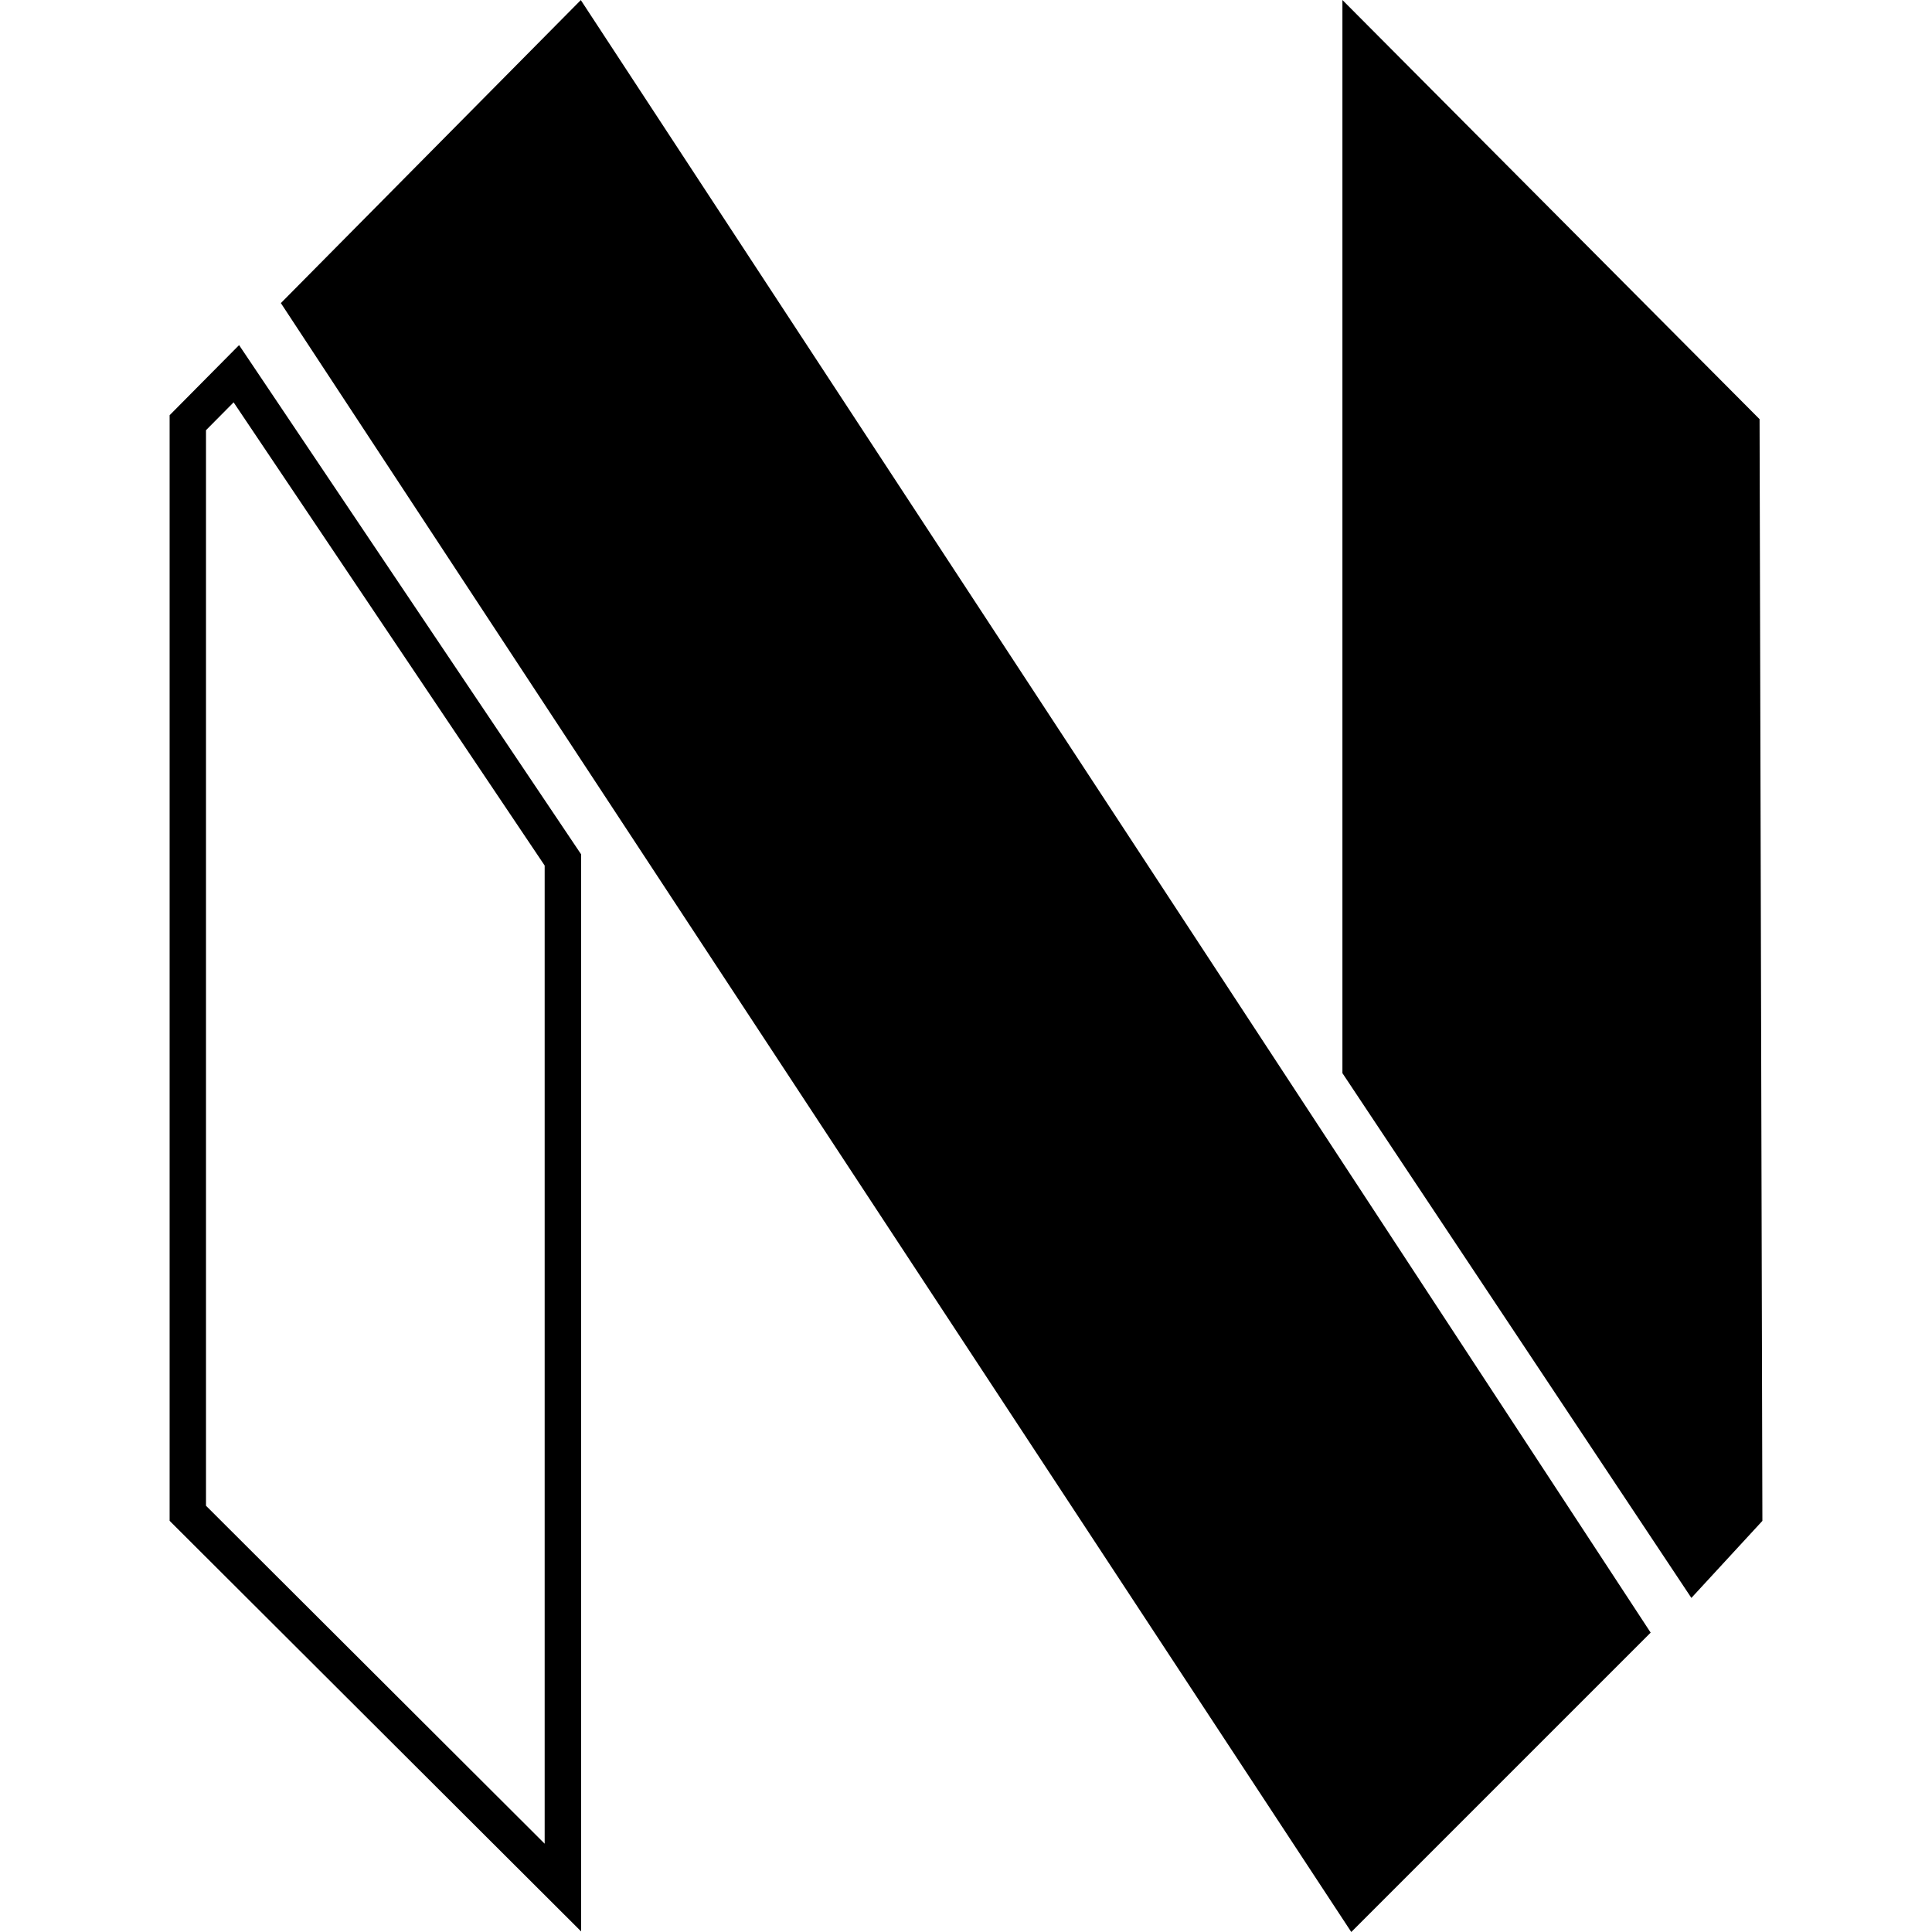
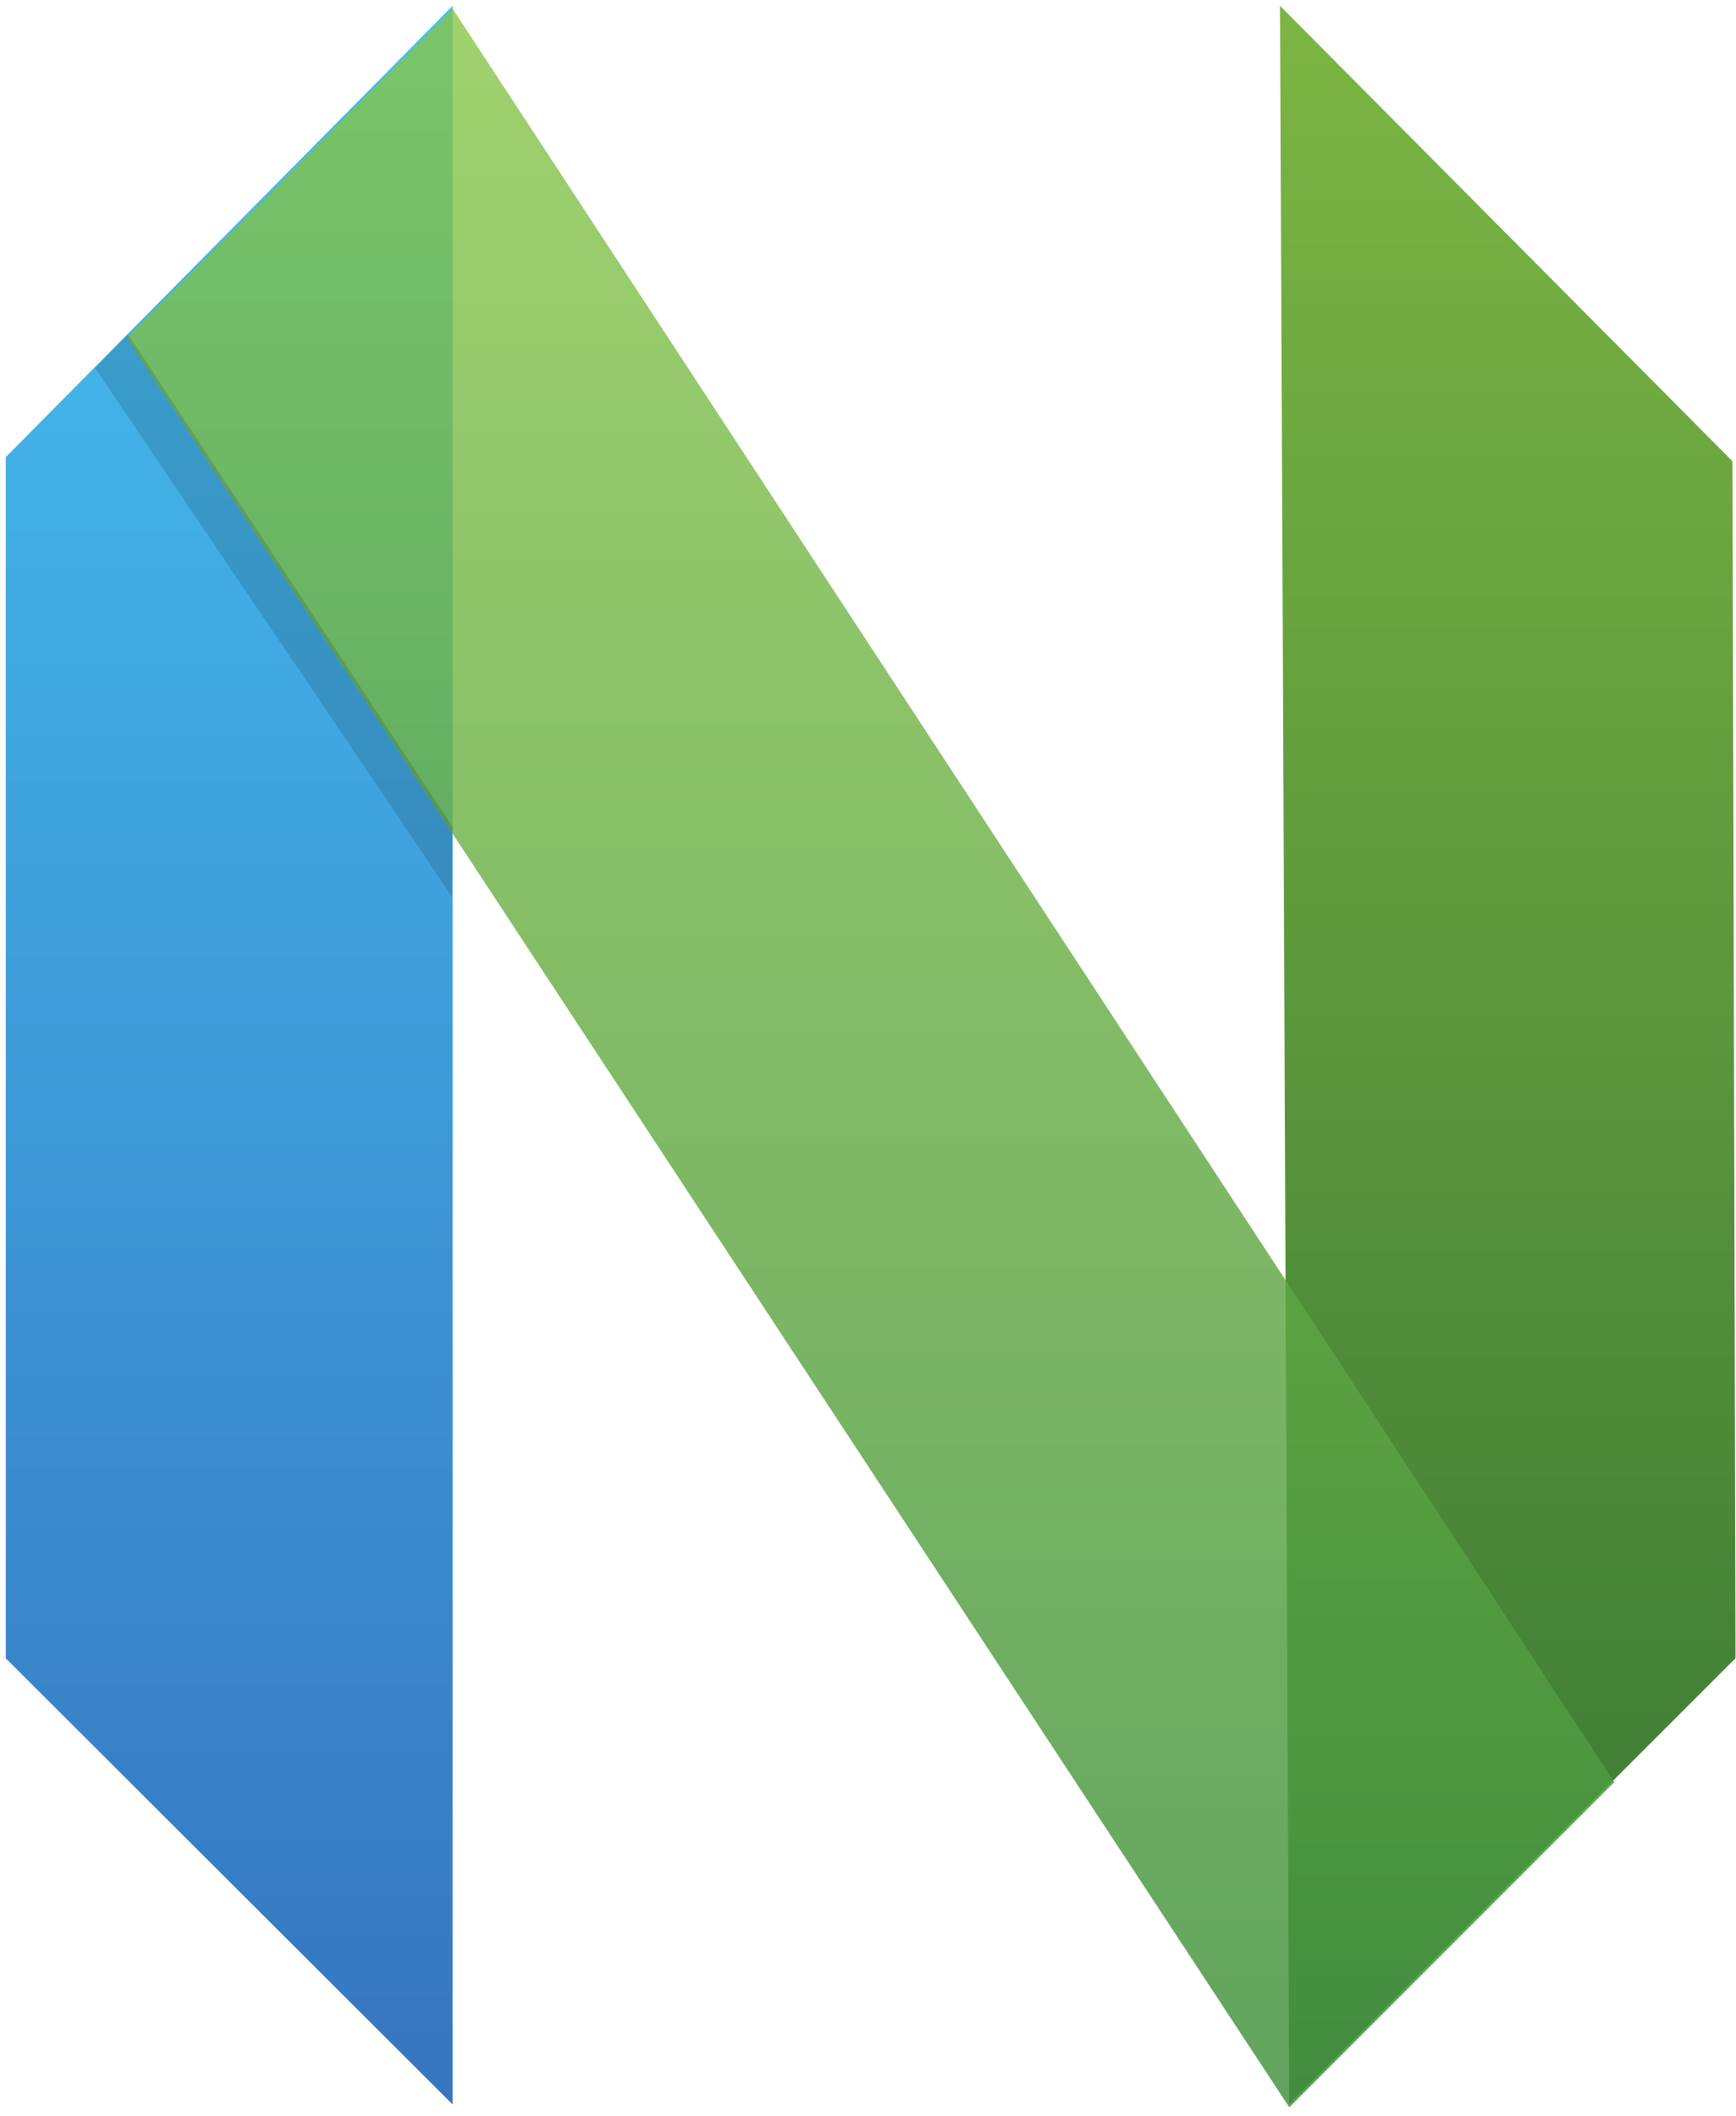
- <svg xmlns="http://www.w3.org/2000/svg" width="24px" height="24px" viewBox="0 0 24 24" role="img">
-   <path d="M2.902,4.998l3.864,5.754v12.151l-4.207-4.198V5.344L2.902,4.998 M2.97,4.287L2.107,5.158v13.734l5.112,5.101 v-13.38L2.97,4.287L2.97,4.287z M21.858,5.207L16.676,0v13.331l4.335,6.519c0,0,0.882-0.957,0.882-0.957L21.858,5.207z M7.215,0.001 l13.29,20.28L16.786,24L3.489,3.765L7.215,0.001z" />
+ <svg xmlns="http://www.w3.org/2000/svg" width="602px" height="734px" viewBox="0 0 602 734" version="1.1">
+   <description>Created with Sketch (http://www.bohemiancoding.com/sketch)</description>
+   <defs>
+     <linearGradient x1="50%" y1="0%" x2="50%" y2="100%" id="linearGradient-1">
+       <stop stop-color="#16B0ED" stop-opacity="0.8" offset="0%" />
+       <stop stop-color="#0F59B2" stop-opacity="0.837" offset="100%" />
+     </linearGradient>
+     <linearGradient x1="50%" y1="0%" x2="50%" y2="100%" id="linearGradient-2">
+       <stop stop-color="#7DB643" offset="0%" />
+       <stop stop-color="#367533" offset="100%" />
+     </linearGradient>
+     <linearGradient x1="50%" y1="0%" x2="50%" y2="100%" id="linearGradient-3">
+       <stop stop-color="#88C649" stop-opacity="0.8" offset="0%" />
+       <stop stop-color="#439240" stop-opacity="0.84" offset="100%" />
+     </linearGradient>
+   </defs>
+   <g id="Page-1" stroke="none" stroke-width="1" fill="none" fill-rule="evenodd">
+     <g id="mark-copy" transform="translate(2, 3)">
+       <path d="M0,155.57 L155,-1 L155,727 L0,572.238 L0,155.57 Z" id="Left---green" fill="url(#linearGradient-1)" />
+       <path d="M443.06,156.982 L600,-1 L596.819,727 L442,572.22 L443.06,156.982 Z" id="Right---blue" fill="url(#linearGradient-2)" transform="translate(521, 363.5) scale(-1, 1) translate(-521, -363.5) " />
+       <path d="M154.986,0 L558,615.19 L445.225,728 L42,114.172 L154.986,0 Z" id="Cross---blue" fill="url(#linearGradient-3)" />
+       <path d="M155,283.832 L154.787,308 L31,124.711 L42.462,113 L155,283.832 Z" id="Shadow" fill-opacity="0.13" fill="#000000" />
+     </g>
+   </g>
</svg>
